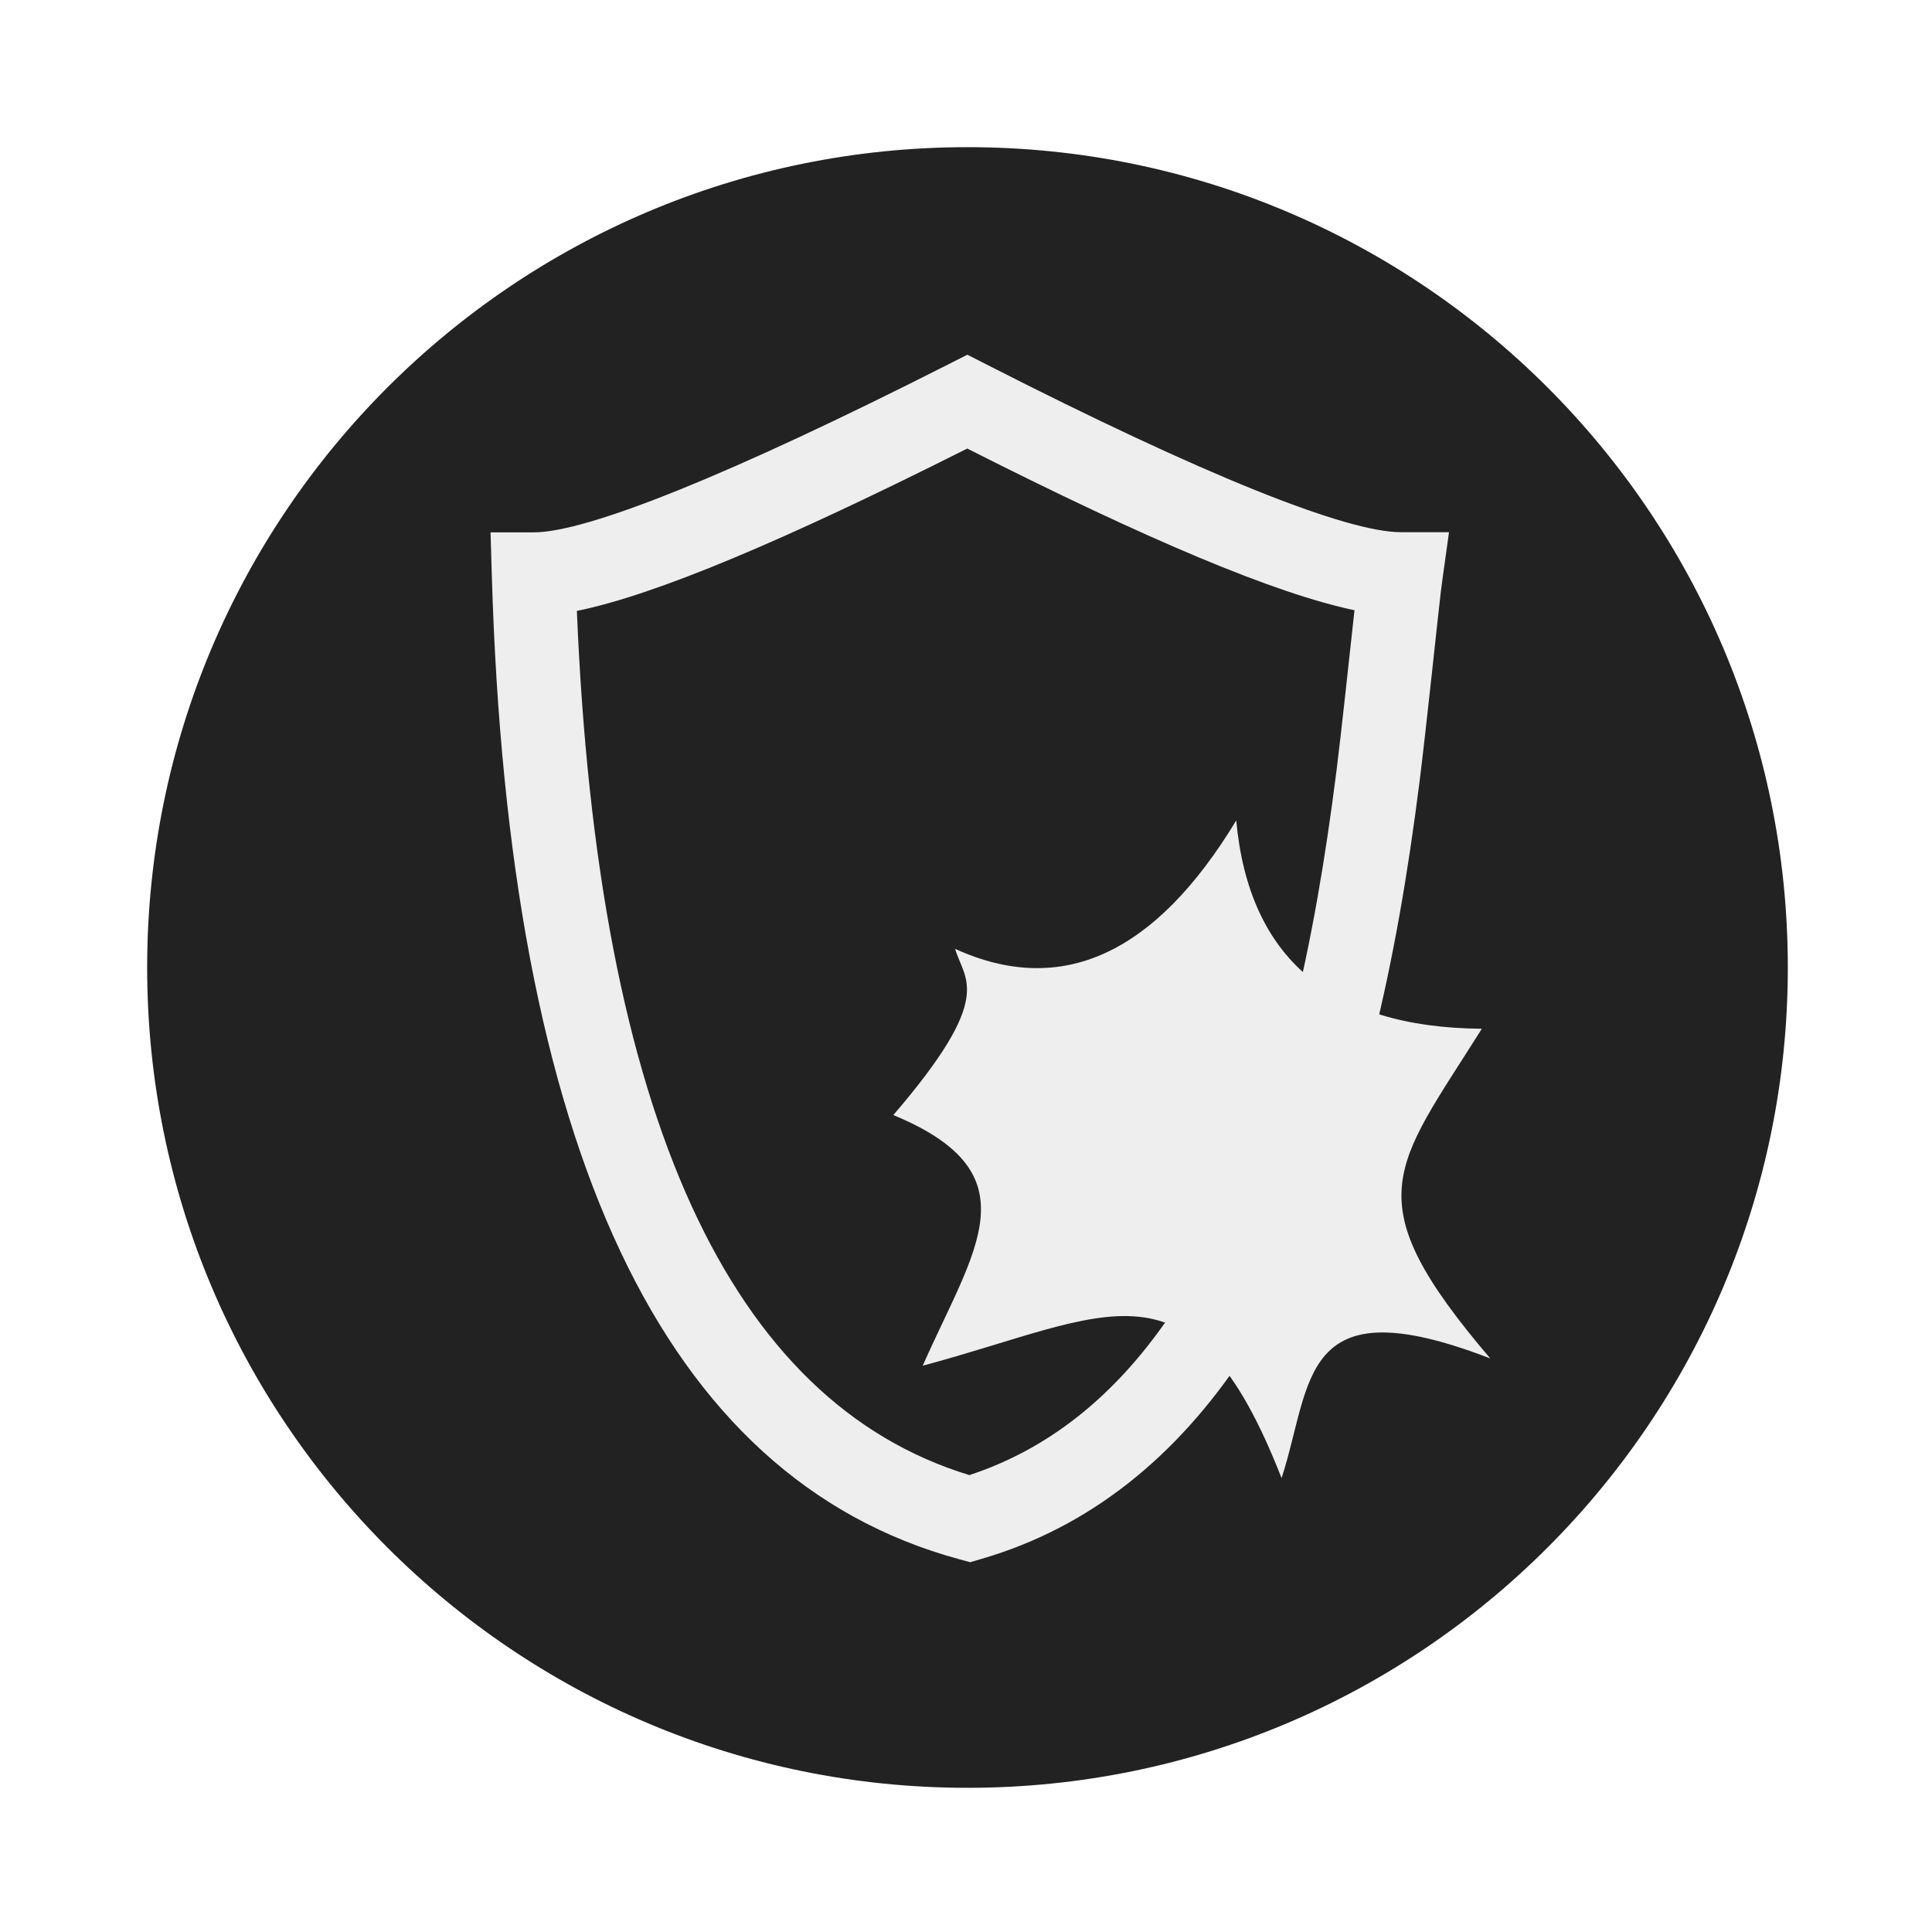
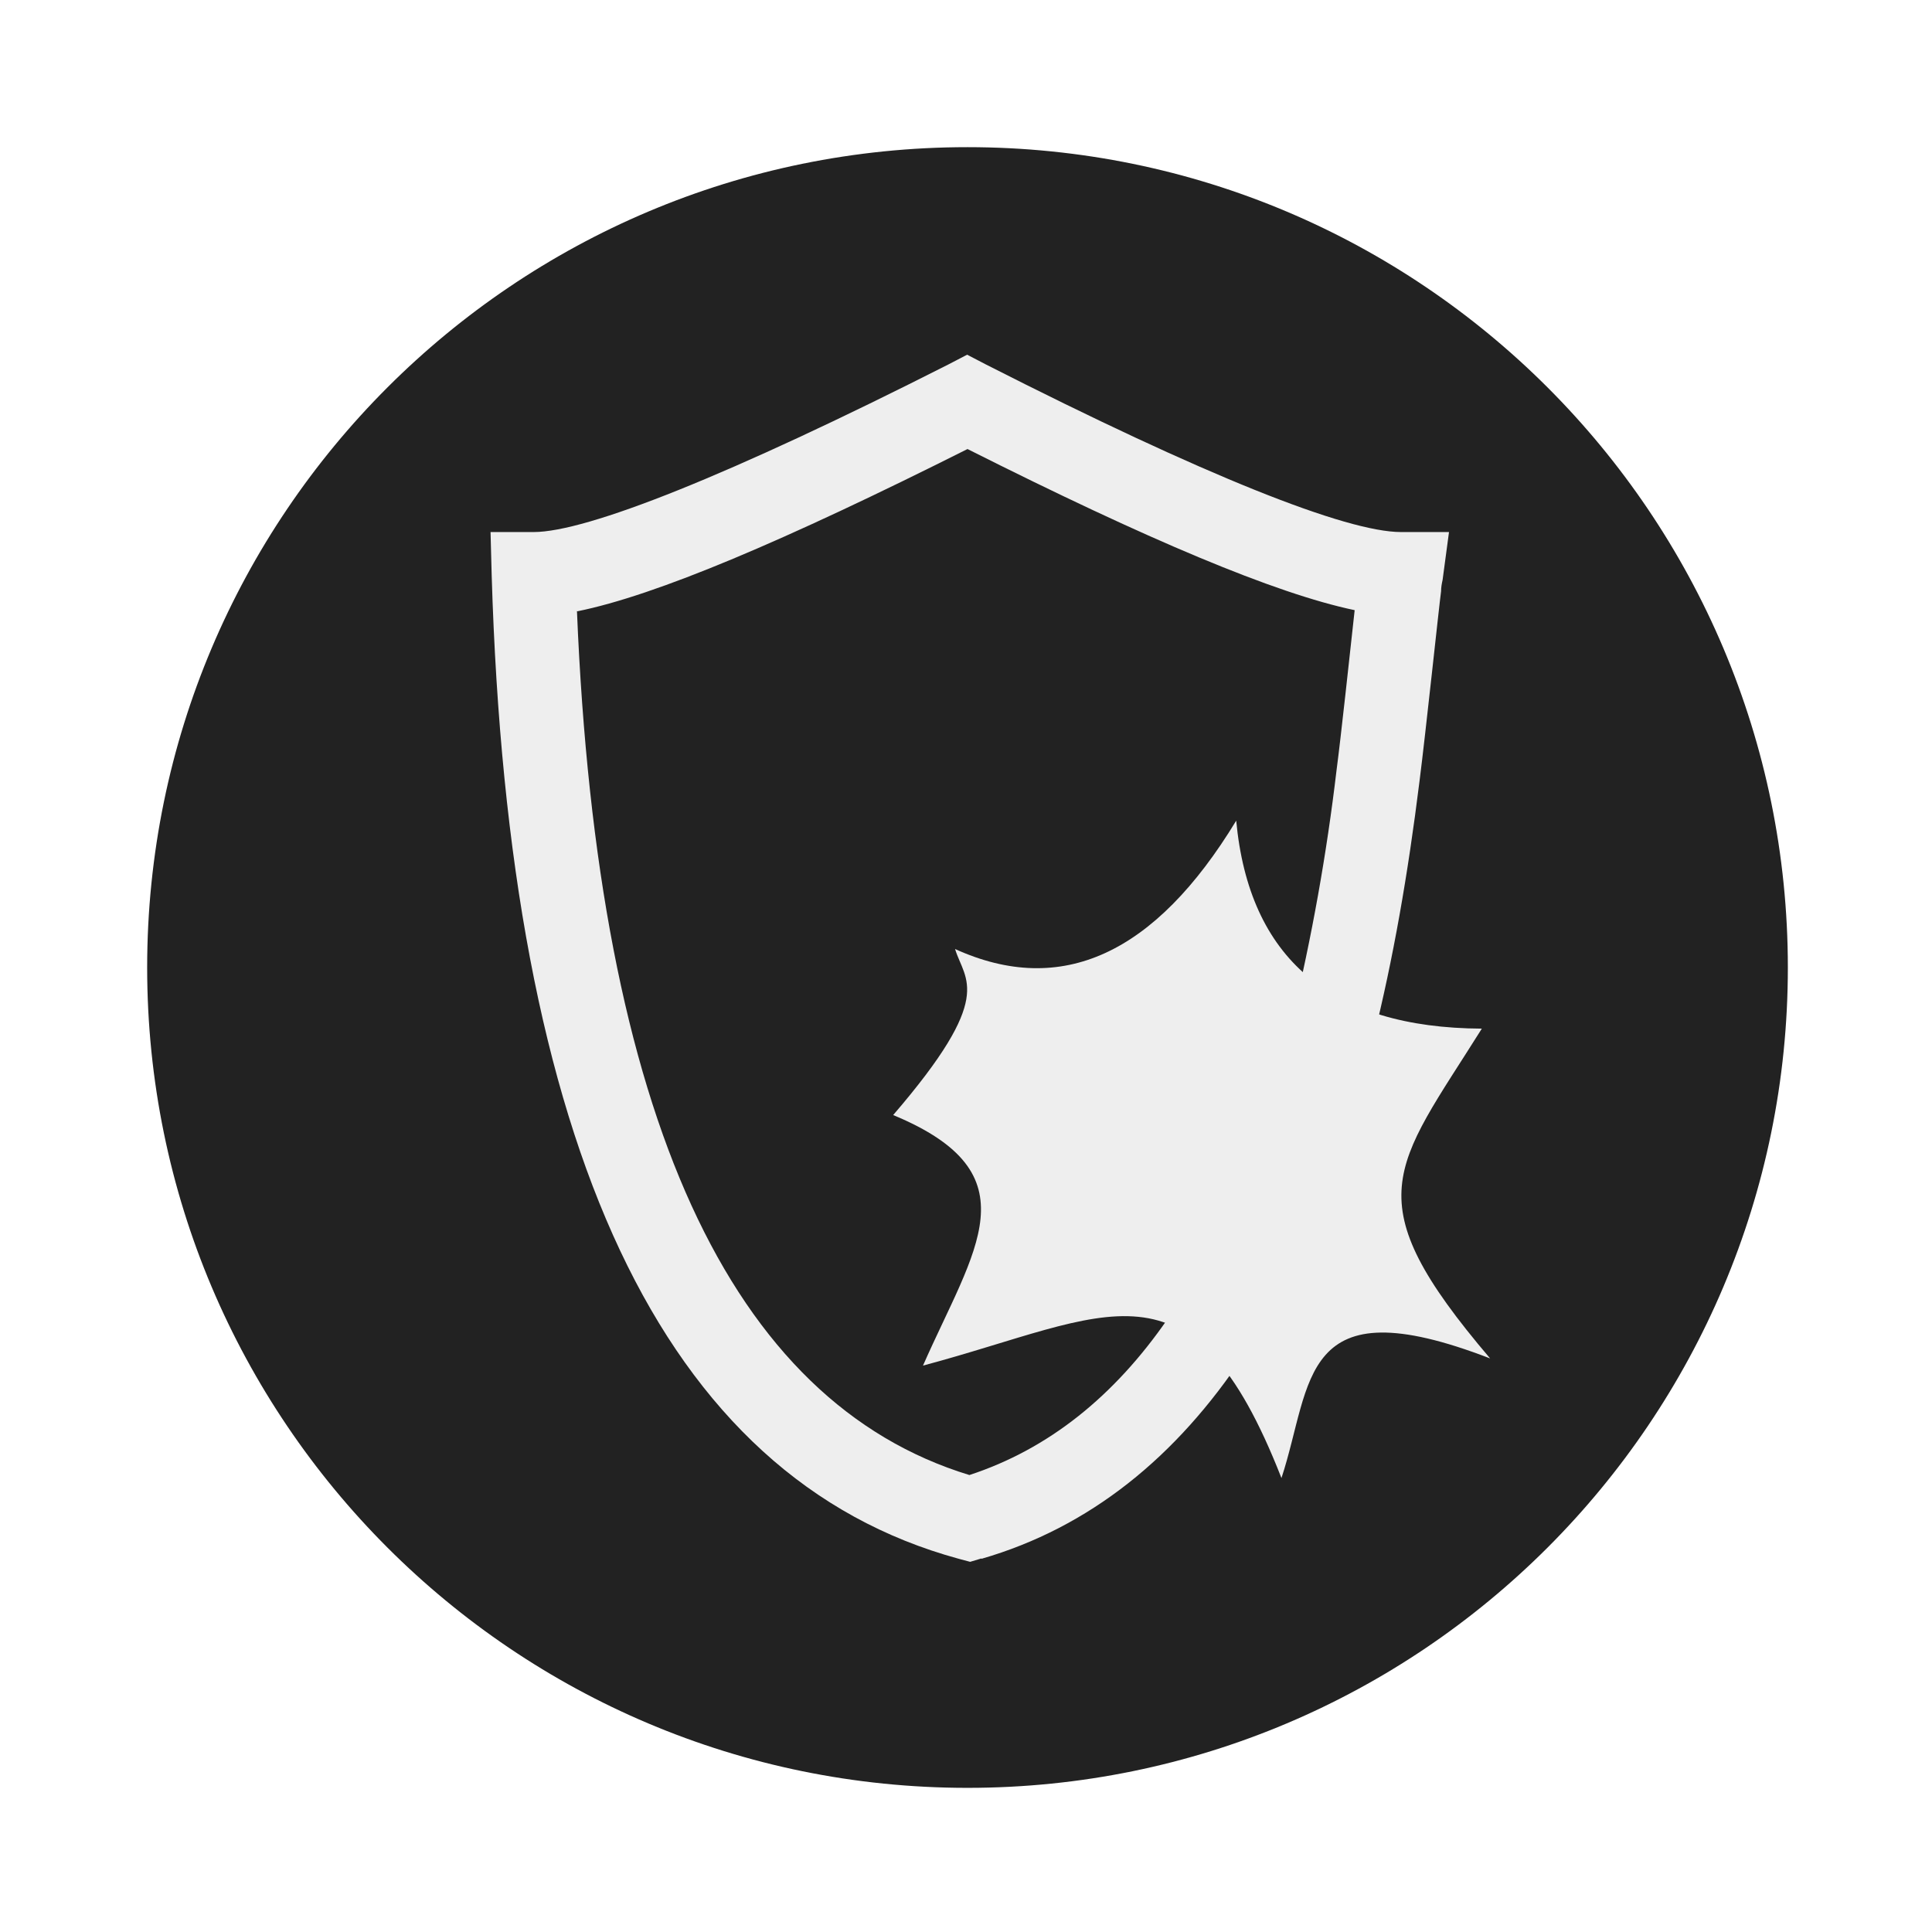
- <svg xmlns="http://www.w3.org/2000/svg" width="512" height="512" viewBox="0 0 512 512">
+ <svg xmlns="http://www.w3.org/2000/svg" viewBox="0 0 512 512">
  <g fill="none" fill-rule="evenodd" transform="translate(39 39)">
-     <circle cx="217.395" cy="217.395" r="217.395" fill="#222" />
-     <g fill="#EEE" transform="translate(91 55)">
-       <path fill-rule="nonzero" d="M130.105,319.123 C158.77,310.77 181.792,292.17 199.714,264.984 C214.636,242.347 225.735,214.292 233.927,181.371 C239.204,160.163 243.063,137.946 246.224,112.921 C247.811,100.354 251.389,66.339 251.853,62.655 C251.989,61.578 252.121,60.577 252.251,59.642 L254,47.037 L241.256,47.037 C226.839,47.037 189.29,32.11 131.394,2.569 L126.36,0 L121.319,2.555 C63.25,31.992 25.532,47.08 11.431,47.08 L0,47.08 L0.336,58.49 C4.796,209.84 45.352,297.688 124.07,319.174 L127.095,320 L130.105,319.123 Z M22.88,67.903 C43.728,63.653 77.723,49.321 126.327,24.867 C174.15,49.075 207.894,63.306 228.952,67.717 C227.661,79.542 225.361,100.955 224.199,110.147 C221.14,134.374 217.422,155.772 212.383,176.025 C196.252,240.848 169.016,283.092 126.887,296.914 C63.673,277.63 28.394,202.139 22.88,67.903 Z" />
-       <path d="M161.074,129.54 C179.004,161.508 206.307,169.493 242.984,153.494 C236.787,197.02 230.3,208.362 280.572,232.407 C226.125,235.135 240.185,257.442 242.941,283.873 C196.258,237.795 183.874,263.061 143.944,295.333 C143.848,261.556 150.46,236.749 109.811,237.824 C121.755,197.923 112.598,197.698 106.862,190.933 C137.814,191.185 155.884,170.721 161.074,129.54 Z" transform="rotate(24 193.717 212.437)" />
+     <circle cx="217.4" cy="217.4" r="217.4" fill="#222" />
+     <g fill="#EEE">
+       <path fill-rule="nonzero" d="M221.1 374.1c28.7-8.3 51.7-27 69.6-54.1 15-22.7 26-50.7 34.2-83.6 5.3-21.2 9.2-43.5 12.3-68.5 1.6-12.5 5.2-46.6 5.7-50.2 0-1.1.2-2.1.4-3L345 102h-12.7c-14.5 0-52-14.9-110-44.4l-5-2.6-5 2.6C154.3 87 116.5 102 102.4 102H91l.3 11.4c4.5 151.3 45 239.2 123.8 260.7l3 .8 3-.9zM114 123c20.8-4.2 54.8-18.6 103.4-43C265.1 104 299 118.3 320 122.7c-1.3 11.8-3.6 33.3-4.8 42.4a563 563 0 01-11.8 66c-16.1 64.7-43.4 107-85.5 120.8-63.2-19.3-98.5-94.8-104-229z" />
+       <path d="M288.6 178.4c3.4 36.5 25 55 65.1 55.2-23.4 37.3-33.9 45 2.2 87.4-50.8-19.6-47 6.5-55.3 31.7-23.9-61-45.5-43-95-29.8 13.6-30.9 29.7-50.8-7.9-66.4 27.2-31.6 19-35.5 16.4-44 28.2 12.8 53 1.4 74.5-34z" />
    </g>
  </g>
</svg>
